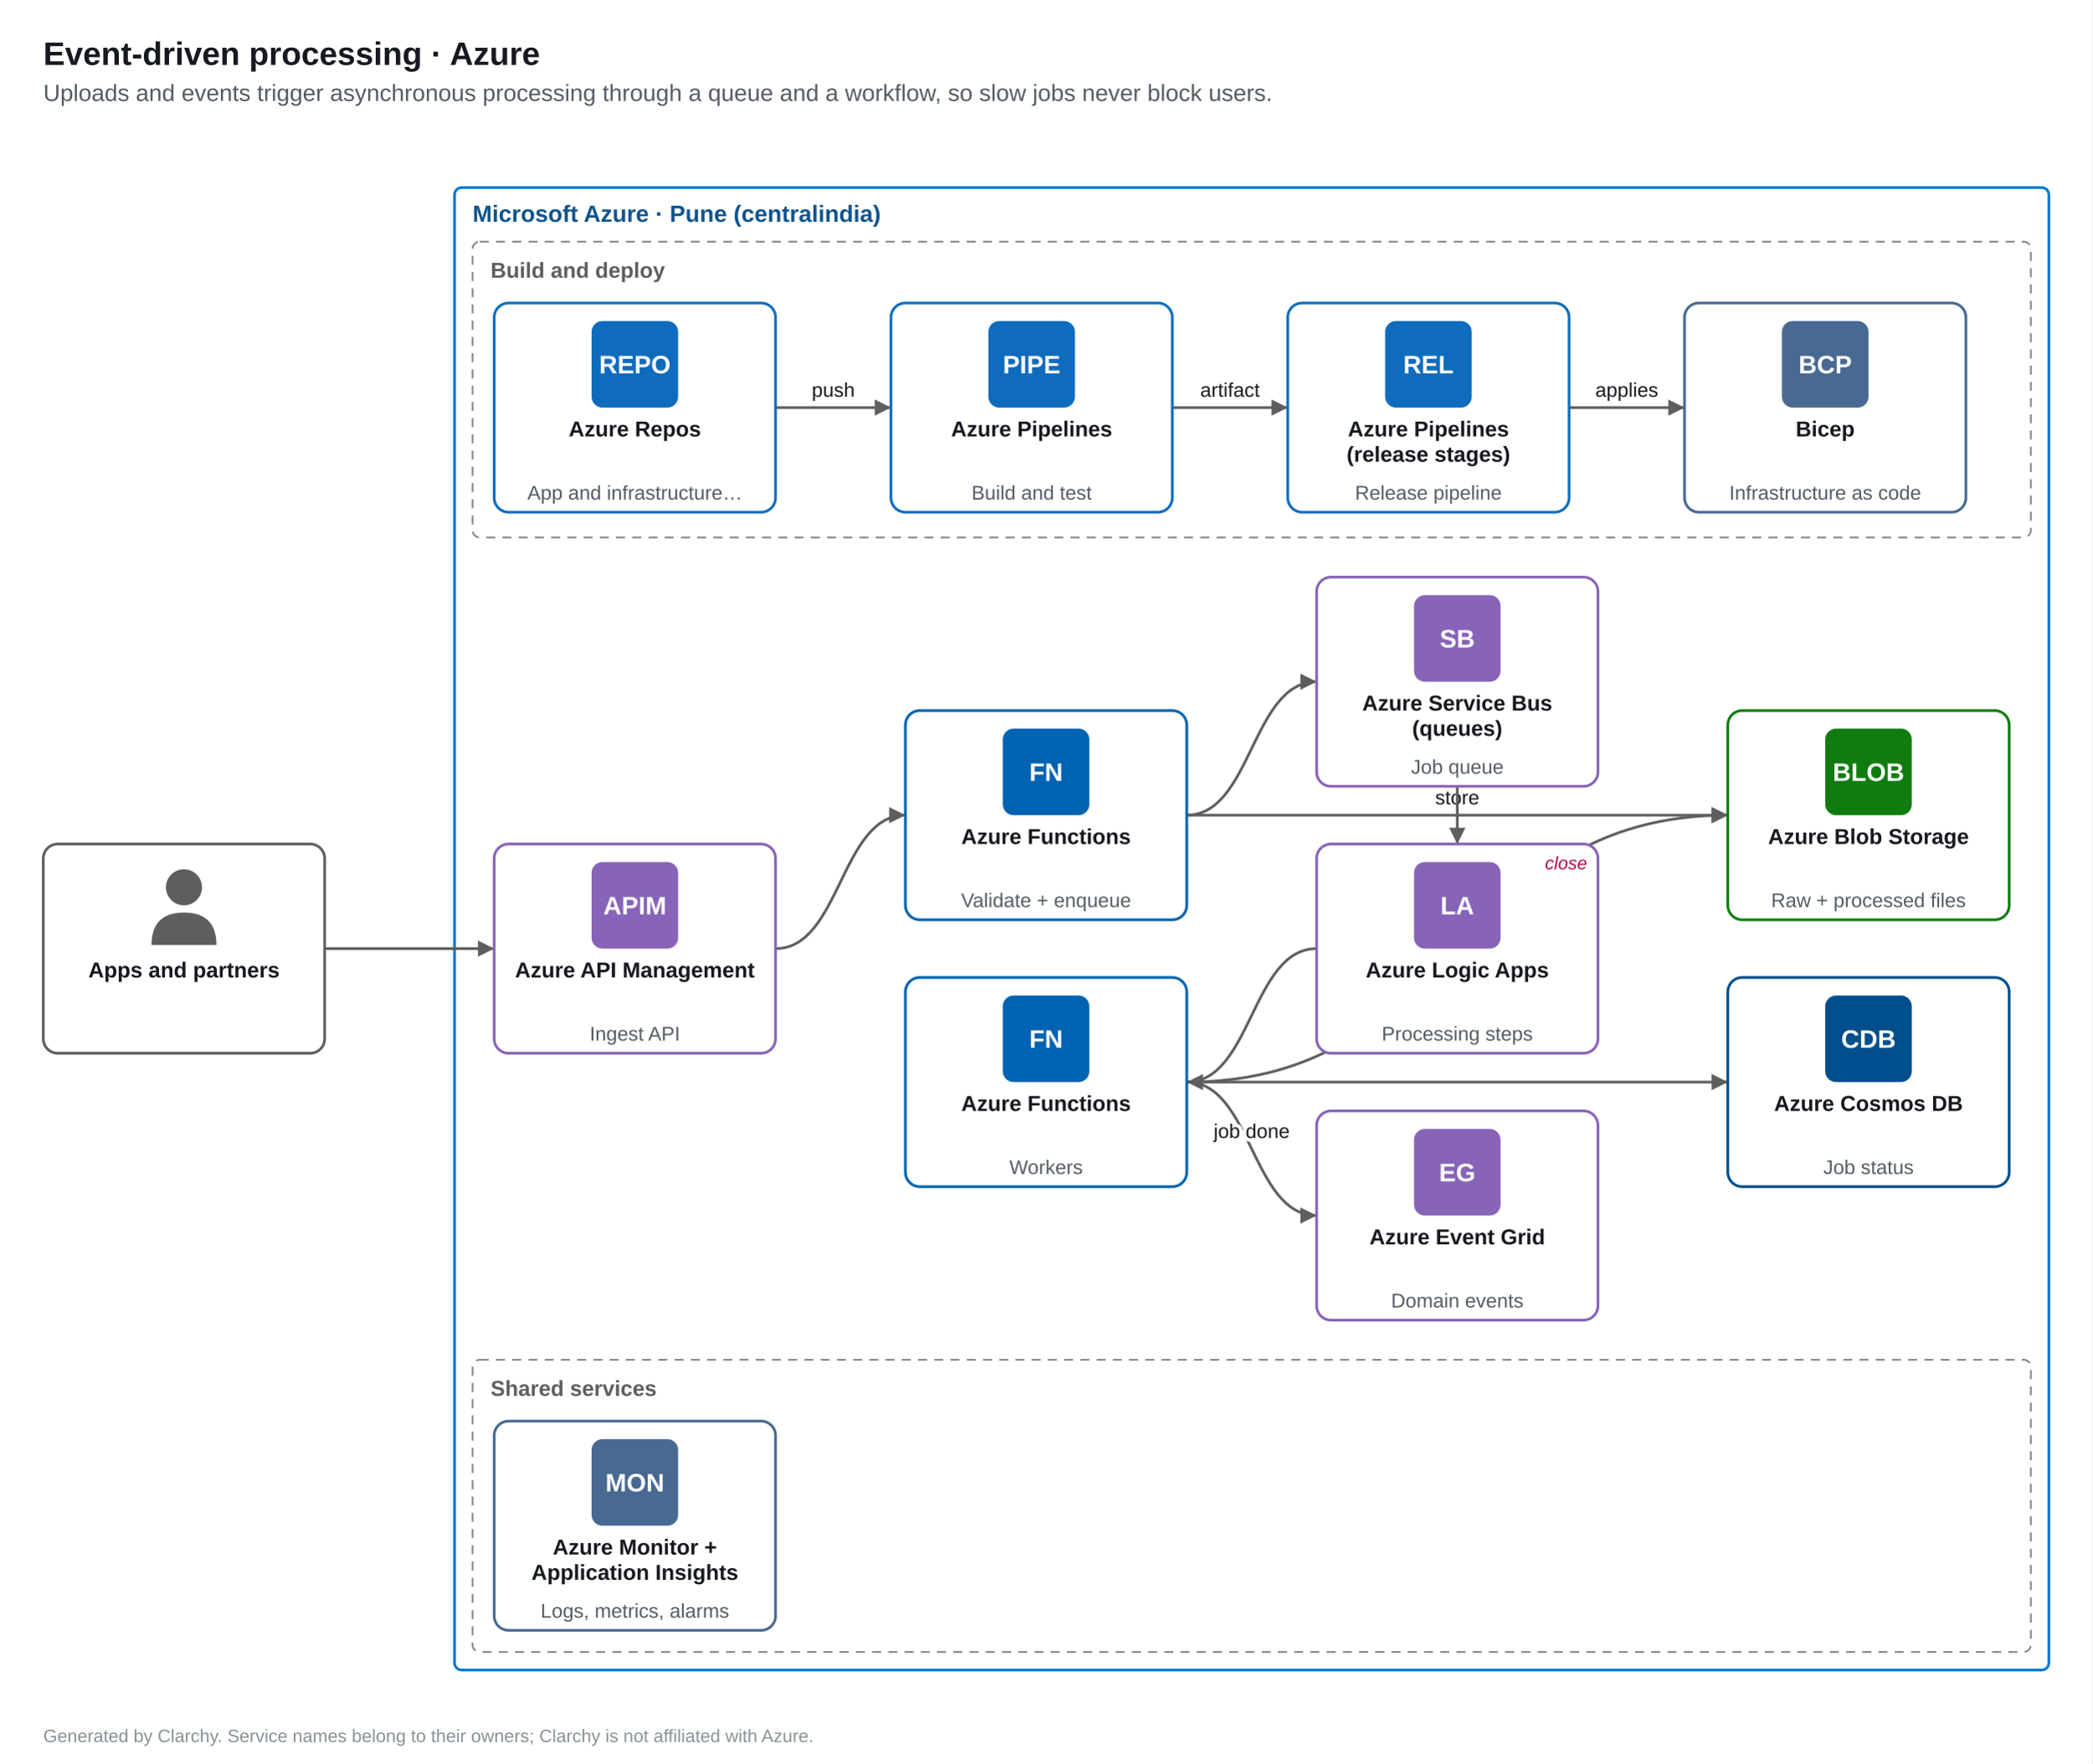
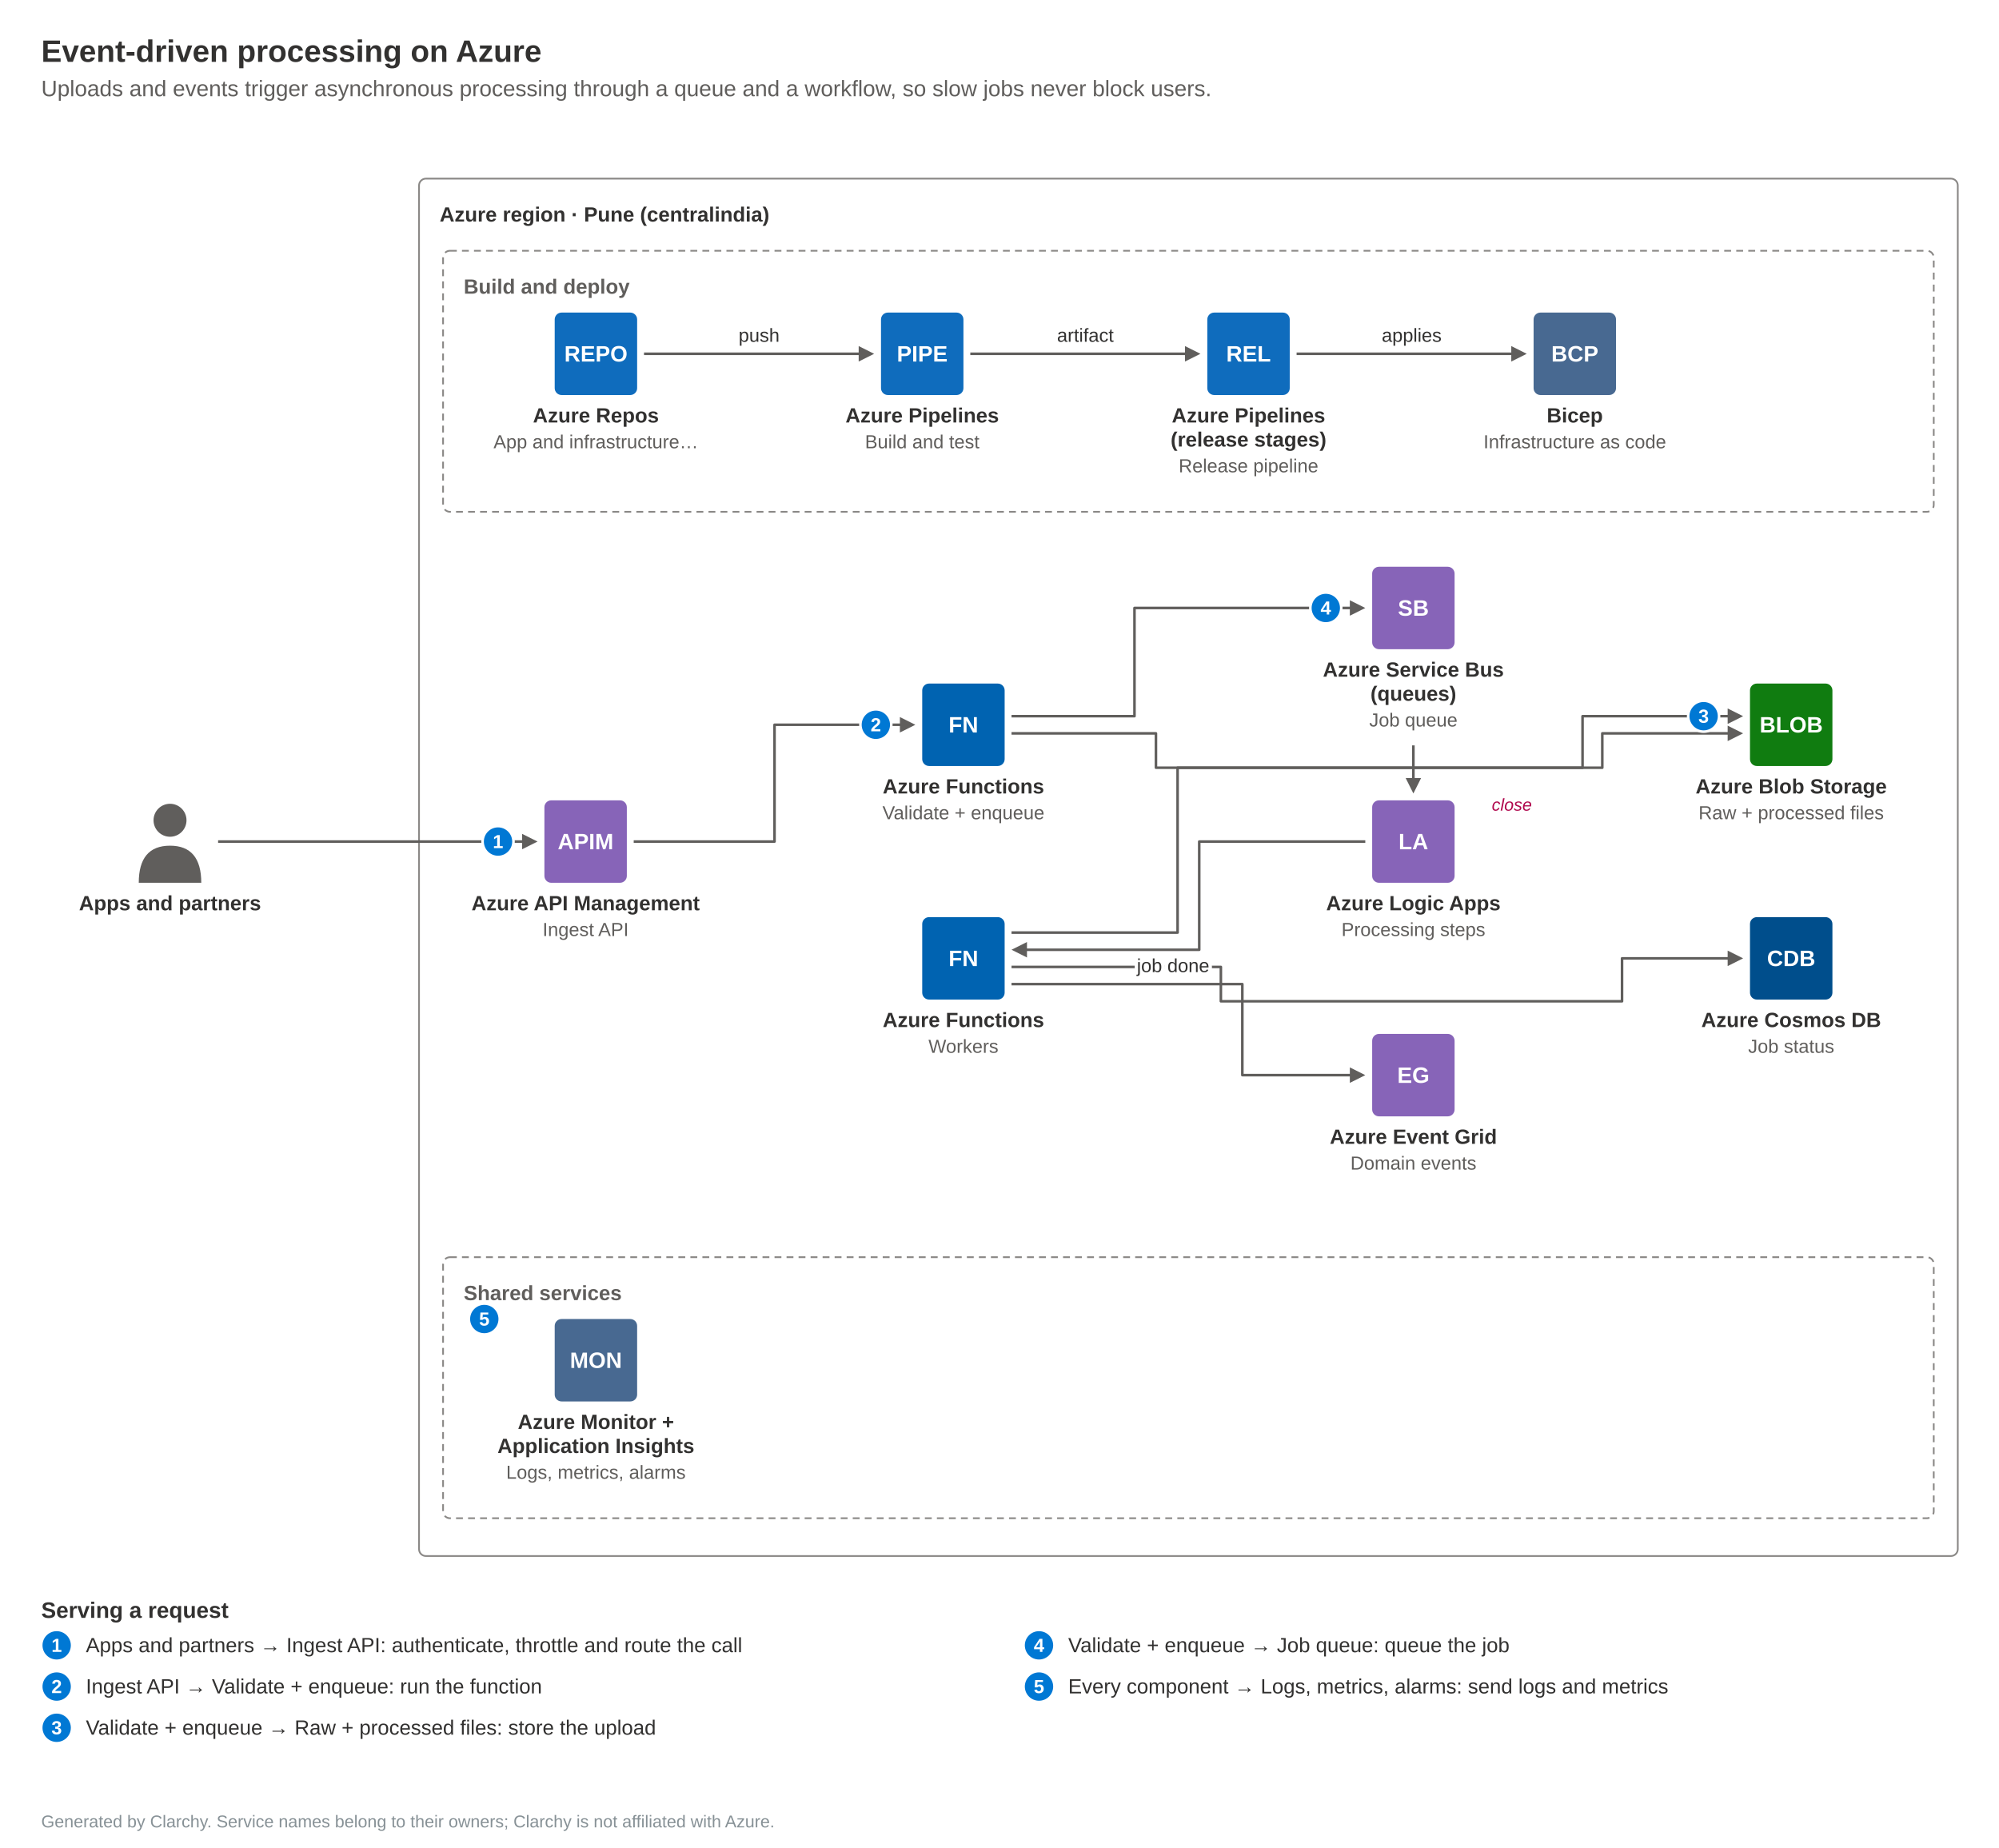
- <svg xmlns="http://www.w3.org/2000/svg" class="ca-diagram ca-azure" width="1160" height="978" viewBox="0 0 1160 978" role="img" data-body-top="80" data-body-bottom="950" aria-label="Event-driven processing on Azure">
+ <svg xmlns="http://www.w3.org/2000/svg" class="ca-diagram ca-azure" width="1164" height="1076" viewBox="0 0 1164 1076" role="img" data-body-top="80" data-body-bottom="1048" data-drawing-bottom="914" aria-label="Event-driven processing on Azure">
  <style>.ca-azure{font-family:'Segoe UI', 'Helvetica Neue', Arial, sans-serif}
.ca-azure .ca-bg{fill:#ffffff}
- .ca-azure .ca-title{font-size:18px;font-weight:600;fill:#16191f}
- .ca-azure .ca-subtitle{font-size:13px;fill:#545b64}
- .ca-azure .ca-cloud{fill:#FFFFFF;stroke:#0078D4;stroke-width:1.5;}
- .ca-azure .ca-cloud-label{font-size:13px;font-weight:600;fill:#0F548C}
- .ca-azure .ca-band{fill:none;stroke:#8A8886;stroke-dasharray:5 4}
- .ca-azure .ca-band-label{font-size:12px;font-weight:600;fill:#605E5C}
- .ca-azure .ca-node-box{fill:#ffffff;stroke-width:1.5}
- .ca-azure .ca-badge{font-size:14px;font-weight:700;fill:#ffffff}
- .ca-azure .ca-service{font-size:12px;font-weight:600;fill:#16191f}
- .ca-azure .ca-label{font-size:11px;fill:#545b64}
+ .ca-azure .ca-title{font-size:18px;font-weight:700;fill:#323130}
+ .ca-azure .ca-subtitle{font-size:13px;fill:#605E5C}
+ .ca-azure .ca-group-label{font-size:12px;font-weight:600;fill:#323130}
+ .ca-azure .ca-badge{font-size:13px;font-weight:700;fill:#ffffff}
+ .ca-azure .ca-service{font-size:12px;font-weight:600;fill:#323130}
+ .ca-azure .ca-label{font-size:11px;fill:#605E5C}
.ca-azure .ca-fidelity{font-size:10px;font-style:italic;fill:#b0084d}
- .ca-azure .ca-edge{fill:none;stroke:#605E5C;stroke-width:1.5}
+ .ca-azure .ca-edge{fill:none;stroke:#605E5C;stroke-width:1.5;stroke-linejoin:round}
.ca-azure .ca-arrow{fill:#605E5C}
- .ca-azure .ca-edge-label{font-size:11px;fill:#16191f;paint-order:stroke;stroke:#ffffff;stroke-width:4}
- .ca-azure .ca-footer{font-size:10px;fill:#879196}</style>
-   <rect class="ca-bg" width="1160" height="978" />
-   <text class="ca-title" x="24" y="36">Event-driven processing · Azure</text>
+ .ca-azure .ca-edge-label{font-size:11px;fill:#323130;paint-order:stroke;stroke:#ffffff;stroke-width:4;stroke-linejoin:round}
+ .ca-azure .ca-step circle{fill:#0078D4;stroke:#ffffff;stroke-width:1.5}
+ .ca-azure .ca-step text{font-size:11px;font-weight:700;fill:#ffffff}
+ .ca-azure .ca-steps-title{font-size:13px;font-weight:700;fill:#323130}
+ .ca-azure .ca-steps-text{font-size:12px;fill:#323130}
+ .ca-azure .ca-footer{font-size:10px;fill:#879196}
+ .ca-azure .ca-node-box{fill:transparent;stroke:transparent;stroke-width:1.5}
+ .ca-azure .ca-group-region{fill:none;stroke:#8A8886}
+ .ca-azure .ca-group-region-label{fill:#323130;font-weight:600}
+ .ca-azure .ca-group-vpc{fill:none;stroke:#0078D4}
+ .ca-azure .ca-group-vpc-label{fill:#323130;font-weight:600}
+ .ca-azure .ca-group-public{fill:#F3F9FD;stroke:#0078D4;stroke-dasharray:4 3}
+ .ca-azure .ca-group-public-label{fill:#323130;font-weight:600}
+ .ca-azure .ca-group-private{fill:#F3F9FD;stroke:#0078D4;stroke-dasharray:4 3}
+ .ca-azure .ca-group-private-label{fill:#323130;font-weight:600}
+ .ca-azure .ca-group-generic{fill:none;stroke:#8A8886;stroke-dasharray:4 3}
+ .ca-azure .ca-group-generic-label{fill:#605E5C;font-weight:600}</style>
+   <rect class="ca-bg" width="1164" height="1076" />
+   <text class="ca-title" x="24" y="36">Event-driven processing on Azure</text>
  <text class="ca-subtitle" x="24" y="56">Uploads and events trigger asynchronous processing through a queue and a workflow, so slow jobs never block users.</text>
-   <rect class="ca-cloud" x="252" y="104" width="884" height="822" rx="4" />
-   <text class="ca-cloud-label" x="262" y="123">Microsoft Azure · Pune (centralindia)</text>
-   <rect class="ca-band" x="262" y="134" width="864" height="164" rx="4" />
-   <text class="ca-band-label" x="272" y="154">Build and deploy</text>
-   <rect class="ca-band" x="262" y="754" width="864" height="162" rx="4" />
-   <text class="ca-band-label" x="272" y="774">Shared services</text>
-   <path class="ca-edge" data-from="producers" data-to="api" d="M180,526 C227,526 227,526 274,526" />
-   <polygon class="ca-arrow" data-from="producers" data-to="api" points="274,526 265,521.5 265,530.5" />
-   <path class="ca-edge" data-from="api" data-to="ingest" d="M430,526 C466,526 466,452 502,452" />
-   <polygon class="ca-arrow" data-from="api" data-to="ingest" points="502,452 493,447.5 493,456.5" />
-   <path class="ca-edge" data-from="ingest" data-to="raw" d="M658,452 C808,452 808,452 958,452" />
-   <polygon class="ca-arrow" data-from="ingest" data-to="raw" points="958,452 949,447.5 949,456.5" />
-   <text class="ca-edge-label" data-from="ingest" data-to="raw" x="808" y="446" text-anchor="middle">store</text>
-   <path class="ca-edge" data-from="ingest" data-to="queue" d="M658,452 C694,452 694,378 730,378" />
-   <polygon class="ca-arrow" data-from="ingest" data-to="queue" points="730,378 721,373.5 721,382.5" />
-   <path class="ca-edge" data-from="queue" data-to="workflow" d="M808,436 C808,452 808,452 808,468" />
-   <polygon class="ca-arrow" data-from="queue" data-to="workflow" points="808,468 803.5,459 812.5,459" />
-   <path class="ca-edge" data-from="workflow" data-to="workers" d="M730,526 C694,526 694,600 658,600" />
-   <polygon class="ca-arrow" data-from="workflow" data-to="workers" points="658,600 667,595.5 667,604.5" />
-   <path class="ca-edge" data-from="workers" data-to="raw" d="M658,600 C808,600 808,452 958,452" />
-   <polygon class="ca-arrow" data-from="workers" data-to="raw" points="958,452 949,447.5 949,456.5" />
-   <path class="ca-edge" data-from="workers" data-to="state" d="M658,600 C808,600 808,600 958,600" />
-   <polygon class="ca-arrow" data-from="workers" data-to="state" points="958,600 949,595.5 949,604.5" />
-   <path class="ca-edge" data-from="workers" data-to="events" d="M658,600 C694,600 694,674 730,674" />
-   <polygon class="ca-arrow" data-from="workers" data-to="events" points="730,674 721,669.5 721,678.5" />
-   <text class="ca-edge-label" data-from="workers" data-to="events" x="694" y="631" text-anchor="middle">job done</text>
-   <path class="ca-edge" data-from="repo" data-to="build" d="M430,226 C462,226 462,226 494,226" />
-   <polygon class="ca-arrow" data-from="repo" data-to="build" points="494,226 485,221.5 485,230.5" />
-   <text class="ca-edge-label" data-from="repo" data-to="build" x="462" y="220" text-anchor="middle">push</text>
-   <path class="ca-edge" data-from="build" data-to="deploy" d="M650,226 C682,226 682,226 714,226" />
-   <polygon class="ca-arrow" data-from="build" data-to="deploy" points="714,226 705,221.5 705,230.5" />
-   <text class="ca-edge-label" data-from="build" data-to="deploy" x="682" y="220" text-anchor="middle">artifact</text>
-   <path class="ca-edge" data-from="deploy" data-to="infra-code" d="M870,226 C902,226 902,226 934,226" />
-   <polygon class="ca-arrow" data-from="deploy" data-to="infra-code" points="934,226 925,221.5 925,230.5" />
-   <text class="ca-edge-label" data-from="deploy" data-to="infra-code" x="902" y="220" text-anchor="middle">applies</text>
+   <rect class="ca-group ca-group-region" x="244" y="104" width="896" height="802" rx="4" />
+   <text class="ca-group-label ca-group-region-label" x="256" y="129">Azure region · Pune (centralindia)</text>
+   <rect class="ca-group ca-group-generic" x="258" y="146" width="868" height="152" rx="4" />
+   <text class="ca-group-label ca-group-generic-label" x="270" y="171">Build and deploy</text>
+   <rect class="ca-group ca-group-generic" x="258" y="732" width="868" height="152" rx="4" />
+   <text class="ca-group-label ca-group-generic-label" x="270" y="757">Shared services</text>
+   <path class="ca-edge" data-from="producers" data-to="api" d="M127,490 L307,490" />
+   <polygon class="ca-arrow" data-from="producers" data-to="api" points="313,490 304,485.5 304,494.5" />
+   <path class="ca-edge" data-from="api" data-to="ingest" d="M369,490 L451,490 L451,422 L527,422" />
+   <polygon class="ca-arrow" data-from="api" data-to="ingest" points="533,422 524,417.5 524,426.5" />
+   <path class="ca-edge" data-from="ingest" data-to="raw" d="M589,427 L673.1,427 L673.1,447 L921.5,447 L921.5,417 L1009,417" />
+   <polygon class="ca-arrow" data-from="ingest" data-to="raw" points="1015,417 1006,412.5 1006,421.5" />
+   <path class="ca-edge" data-from="ingest" data-to="queue" d="M589,417 L660.6,417 L660.6,354 L789,354" />
+   <polygon class="ca-arrow" data-from="ingest" data-to="queue" points="795,354 786,349.5 786,358.5" />
+   <path class="ca-edge" data-from="queue" data-to="workflow" d="M823,434 L823,456" />
+   <polygon class="ca-arrow" data-from="queue" data-to="workflow" points="823,462 818.5,453 827.5,453" />
+   <path class="ca-edge" data-from="workflow" data-to="workers" d="M795,490 L698.3,490 L698.3,553 L595,553" />
+   <polygon class="ca-arrow" data-from="workflow" data-to="workers" points="589,553 598,548.5 598,557.5" />
+   <path class="ca-edge" data-from="workers" data-to="raw" d="M589,543 L685.7,543 L685.7,447 L933,447 L933,427 L1009,427" />
+   <polygon class="ca-arrow" data-from="workers" data-to="raw" points="1015,427 1006,422.5 1006,431.5" />
+   <path class="ca-edge" data-from="workers" data-to="state" d="M589,563 L710.9,563 L710.9,583 L944.5,583 L944.5,558 L1009,558" />
+   <polygon class="ca-arrow" data-from="workers" data-to="state" points="1015,558 1006,553.5 1006,562.5" />
+   <path class="ca-edge" data-from="workers" data-to="events" d="M589,573 L723.4,573 L723.4,626 L789,626" />
+   <polygon class="ca-arrow" data-from="workers" data-to="events" points="795,626 786,621.5 786,630.5" />
+   <text class="ca-edge-label" data-from="workers" data-to="events" x="683.1" y="566" text-anchor="middle">job done</text>
+   <path class="ca-edge" data-from="repo" data-to="build" d="M375,206 L503,206" />
+   <polygon class="ca-arrow" data-from="repo" data-to="build" points="509,206 500,201.5 500,210.5" />
+   <text class="ca-edge-label" data-from="repo" data-to="build" x="442" y="199" text-anchor="middle">push</text>
+   <path class="ca-edge" data-from="build" data-to="deploy" d="M565,206 L693,206" />
+   <polygon class="ca-arrow" data-from="build" data-to="deploy" points="699,206 690,201.5 690,210.5" />
+   <text class="ca-edge-label" data-from="build" data-to="deploy" x="632" y="199" text-anchor="middle">artifact</text>
+   <path class="ca-edge" data-from="deploy" data-to="infra-code" d="M755,206 L883,206" />
+   <polygon class="ca-arrow" data-from="deploy" data-to="infra-code" points="889,206 880,201.5 880,210.5" />
+   <text class="ca-edge-label" data-from="deploy" data-to="infra-code" x="822" y="199" text-anchor="middle">applies</text>
  <g class="node" data-id="producers" data-capability="client" data-stage="users">
-     <rect class="ca-node-box" x="24" y="468" width="156" height="116" rx="8" style="stroke:#605E5C" />
+     <rect class="ca-node-box" x="24" y="460" width="150" height="110" rx="4" />
    <g fill="#605E5C">
-       <circle cx="102" cy="492" r="10" />
-       <path d="M84,524 Q84,506 102,506 Q120,506 120,524 Z" />
+       <circle cx="99" cy="477.6" r="9.6" />
+       <path d="M80.8,514 Q80.8,492.4 99,492.4 Q117.2,492.4 117.2,514 Z" />
    </g>
-     <text class="ca-service" x="102" y="542" text-anchor="middle">Apps and partners</text>
+     <text class="ca-service" x="99" y="530" text-anchor="middle">Apps and partners</text>
  </g>
  <g class="node" data-id="api" data-capability="api-gateway" data-stage="serve">
-     <rect class="ca-node-box" x="274" y="468" width="156" height="116" rx="8" style="stroke:#8764B8" />
-     <rect x="328" y="478" width="48" height="48" rx="6" fill="#8764B8" />
-     <text class="ca-badge" x="352" y="507" text-anchor="middle">APIM</text>
-     <text class="ca-service" x="352" y="542" text-anchor="middle">Azure API Management</text>
-     <text class="ca-label" x="352" y="577" text-anchor="middle">Ingest API</text>
+     <rect class="ca-node-box" x="266" y="460" width="150" height="110" rx="4" />
+     <rect x="317" y="466" width="48" height="48" rx="4" fill="#8764B8" />
+     <text class="ca-badge" x="341" y="494.5" text-anchor="middle">APIM</text>
+     <text class="ca-service" x="341" y="530" text-anchor="middle">Azure API Management</text>
+     <text class="ca-label" x="341" y="545" text-anchor="middle">Ingest API</text>
  </g>
  <g class="node" data-id="ingest" data-capability="serverless-function" data-stage="run">
-     <rect class="ca-node-box" x="502" y="394" width="156" height="116" rx="8" style="stroke:#0063B1" />
-     <rect x="556" y="404" width="48" height="48" rx="6" fill="#0063B1" />
-     <text class="ca-badge" x="580" y="433" text-anchor="middle">FN</text>
-     <text class="ca-service" x="580" y="468" text-anchor="middle">Azure Functions</text>
-     <text class="ca-label" x="580" y="503" text-anchor="middle">Validate + enqueue</text>
+     <rect class="ca-node-box" x="486" y="392" width="150" height="110" rx="4" />
+     <rect x="537" y="398" width="48" height="48" rx="4" fill="#0063B1" />
+     <text class="ca-badge" x="561" y="426.5" text-anchor="middle">FN</text>
+     <text class="ca-service" x="561" y="462" text-anchor="middle">Azure Functions</text>
+     <text class="ca-label" x="561" y="477" text-anchor="middle">Validate + enqueue</text>
  </g>
  <g class="node" data-id="queue" data-capability="message-queue" data-stage="integrate">
-     <rect class="ca-node-box" x="730" y="320" width="156" height="116" rx="8" style="stroke:#8764B8" />
-     <rect x="784" y="330" width="48" height="48" rx="6" fill="#8764B8" />
-     <text class="ca-badge" x="808" y="359" text-anchor="middle">SB</text>
-     <text class="ca-service" x="808" y="394" text-anchor="middle">Azure Service Bus</text>
-     <text class="ca-service" x="808" y="408" text-anchor="middle">(queues)</text>
-     <text class="ca-label" x="808" y="429" text-anchor="middle">Job queue</text>
+     <rect class="ca-node-box" x="748" y="324" width="150" height="110" rx="4" />
+     <rect x="799" y="330" width="48" height="48" rx="4" fill="#8764B8" />
+     <text class="ca-badge" x="823" y="358.5" text-anchor="middle">SB</text>
+     <text class="ca-service" x="823" y="394" text-anchor="middle">Azure Service Bus</text>
+     <text class="ca-service" x="823" y="408" text-anchor="middle">(queues)</text>
+     <text class="ca-label" x="823" y="423" text-anchor="middle">Job queue</text>
  </g>
  <g class="node" data-id="events" data-capability="event-bus" data-stage="integrate">
-     <rect class="ca-node-box" x="730" y="616" width="156" height="116" rx="8" style="stroke:#8764B8" />
-     <rect x="784" y="626" width="48" height="48" rx="6" fill="#8764B8" />
-     <text class="ca-badge" x="808" y="655" text-anchor="middle">EG</text>
-     <text class="ca-service" x="808" y="690" text-anchor="middle">Azure Event Grid</text>
-     <text class="ca-label" x="808" y="725" text-anchor="middle">Domain events</text>
+     <rect class="ca-node-box" x="748" y="596" width="150" height="110" rx="4" />
+     <rect x="799" y="602" width="48" height="48" rx="4" fill="#8764B8" />
+     <text class="ca-badge" x="823" y="630.5" text-anchor="middle">EG</text>
+     <text class="ca-service" x="823" y="666" text-anchor="middle">Azure Event Grid</text>
+     <text class="ca-label" x="823" y="681" text-anchor="middle">Domain events</text>
  </g>
  <g class="node" data-id="workflow" data-capability="workflow" data-stage="integrate">
-     <rect class="ca-node-box" x="730" y="468" width="156" height="116" rx="8" style="stroke:#8764B8" />
-     <rect x="784" y="478" width="48" height="48" rx="6" fill="#8764B8" />
-     <text class="ca-badge" x="808" y="507" text-anchor="middle">LA</text>
-     <text class="ca-service" x="808" y="542" text-anchor="middle">Azure Logic Apps</text>
-     <text class="ca-label" x="808" y="577" text-anchor="middle">Processing steps</text>
-     <text class="ca-fidelity" x="880" y="482" text-anchor="end">close</text>
+     <rect class="ca-node-box" x="748" y="460" width="150" height="110" rx="4" />
+     <rect x="799" y="466" width="48" height="48" rx="4" fill="#8764B8" />
+     <text class="ca-badge" x="823" y="494.5" text-anchor="middle">LA</text>
+     <text class="ca-service" x="823" y="530" text-anchor="middle">Azure Logic Apps</text>
+     <text class="ca-label" x="823" y="545" text-anchor="middle">Processing steps</text>
+     <text class="ca-fidelity" x="892" y="472" text-anchor="end">close</text>
  </g>
  <g class="node" data-id="workers" data-capability="serverless-function" data-stage="run">
-     <rect class="ca-node-box" x="502" y="542" width="156" height="116" rx="8" style="stroke:#0063B1" />
-     <rect x="556" y="552" width="48" height="48" rx="6" fill="#0063B1" />
-     <text class="ca-badge" x="580" y="581" text-anchor="middle">FN</text>
-     <text class="ca-service" x="580" y="616" text-anchor="middle">Azure Functions</text>
-     <text class="ca-label" x="580" y="651" text-anchor="middle">Workers</text>
+     <rect class="ca-node-box" x="486" y="528" width="150" height="110" rx="4" />
+     <rect x="537" y="534" width="48" height="48" rx="4" fill="#0063B1" />
+     <text class="ca-badge" x="561" y="562.5" text-anchor="middle">FN</text>
+     <text class="ca-service" x="561" y="598" text-anchor="middle">Azure Functions</text>
+     <text class="ca-label" x="561" y="613" text-anchor="middle">Workers</text>
  </g>
  <g class="node" data-id="raw" data-capability="object-storage" data-stage="store">
-     <rect class="ca-node-box" x="958" y="394" width="156" height="116" rx="8" style="stroke:#107C10" />
-     <rect x="1012" y="404" width="48" height="48" rx="6" fill="#107C10" />
-     <text class="ca-badge" x="1036" y="433" text-anchor="middle">BLOB</text>
-     <text class="ca-service" x="1036" y="468" text-anchor="middle">Azure Blob Storage</text>
-     <text class="ca-label" x="1036" y="503" text-anchor="middle">Raw + processed files</text>
+     <rect class="ca-node-box" x="968" y="392" width="150" height="110" rx="4" />
+     <rect x="1019" y="398" width="48" height="48" rx="4" fill="#107C10" />
+     <text class="ca-badge" x="1043" y="426.5" text-anchor="middle">BLOB</text>
+     <text class="ca-service" x="1043" y="462" text-anchor="middle">Azure Blob Storage</text>
+     <text class="ca-label" x="1043" y="477" text-anchor="middle">Raw + processed files</text>
  </g>
  <g class="node" data-id="state" data-capability="key-value-db" data-stage="store">
-     <rect class="ca-node-box" x="958" y="542" width="156" height="116" rx="8" style="stroke:#004E8C" />
-     <rect x="1012" y="552" width="48" height="48" rx="6" fill="#004E8C" />
-     <text class="ca-badge" x="1036" y="581" text-anchor="middle">CDB</text>
-     <text class="ca-service" x="1036" y="616" text-anchor="middle">Azure Cosmos DB</text>
-     <text class="ca-label" x="1036" y="651" text-anchor="middle">Job status</text>
+     <rect class="ca-node-box" x="968" y="528" width="150" height="110" rx="4" />
+     <rect x="1019" y="534" width="48" height="48" rx="4" fill="#004E8C" />
+     <text class="ca-badge" x="1043" y="562.5" text-anchor="middle">CDB</text>
+     <text class="ca-service" x="1043" y="598" text-anchor="middle">Azure Cosmos DB</text>
+     <text class="ca-label" x="1043" y="613" text-anchor="middle">Job status</text>
  </g>
  <g class="node" data-id="logs" data-capability="monitoring" data-stage="operate">
-     <rect class="ca-node-box" x="274" y="788" width="156" height="116" rx="8" style="stroke:#486991" />
-     <rect x="328" y="798" width="48" height="48" rx="6" fill="#486991" />
-     <text class="ca-badge" x="352" y="827" text-anchor="middle">MON</text>
-     <text class="ca-service" x="352" y="862" text-anchor="middle">Azure Monitor +</text>
-     <text class="ca-service" x="352" y="876" text-anchor="middle">Application Insights</text>
-     <text class="ca-label" x="352" y="897" text-anchor="middle">Logs, metrics, alarms</text>
+     <rect class="ca-node-box" x="272" y="762" width="150" height="110" rx="4" />
+     <rect x="323" y="768" width="48" height="48" rx="4" fill="#486991" />
+     <text class="ca-badge" x="347" y="796.5" text-anchor="middle">MON</text>
+     <text class="ca-service" x="347" y="832" text-anchor="middle">Azure Monitor +</text>
+     <text class="ca-service" x="347" y="846" text-anchor="middle">Application Insights</text>
+     <text class="ca-label" x="347" y="861" text-anchor="middle">Logs, metrics, alarms</text>
  </g>
  <g class="node" data-id="repo" data-capability="source-control" data-stage="code">
-     <rect class="ca-node-box" x="274" y="168" width="156" height="116" rx="8" style="stroke:#0F6CBD" />
-     <rect x="328" y="178" width="48" height="48" rx="6" fill="#0F6CBD" />
-     <text class="ca-badge" x="352" y="207" text-anchor="middle">REPO</text>
-     <text class="ca-service" x="352" y="242" text-anchor="middle">Azure Repos</text>
-     <text class="ca-label" x="352" y="277" text-anchor="middle">App and infrastructure…</text>
+     <rect class="ca-node-box" x="272" y="176" width="150" height="110" rx="4" />
+     <rect x="323" y="182" width="48" height="48" rx="4" fill="#0F6CBD" />
+     <text class="ca-badge" x="347" y="210.5" text-anchor="middle">REPO</text>
+     <text class="ca-service" x="347" y="246" text-anchor="middle">Azure Repos</text>
+     <text class="ca-label" x="347" y="261" text-anchor="middle">App and infrastructure…</text>
  </g>
  <g class="node" data-id="build" data-capability="ci-build" data-stage="build">
-     <rect class="ca-node-box" x="494" y="168" width="156" height="116" rx="8" style="stroke:#0F6CBD" />
-     <rect x="548" y="178" width="48" height="48" rx="6" fill="#0F6CBD" />
-     <text class="ca-badge" x="572" y="207" text-anchor="middle">PIPE</text>
-     <text class="ca-service" x="572" y="242" text-anchor="middle">Azure Pipelines</text>
-     <text class="ca-label" x="572" y="277" text-anchor="middle">Build and test</text>
+     <rect class="ca-node-box" x="462" y="176" width="150" height="110" rx="4" />
+     <rect x="513" y="182" width="48" height="48" rx="4" fill="#0F6CBD" />
+     <text class="ca-badge" x="537" y="210.5" text-anchor="middle">PIPE</text>
+     <text class="ca-service" x="537" y="246" text-anchor="middle">Azure Pipelines</text>
+     <text class="ca-label" x="537" y="261" text-anchor="middle">Build and test</text>
  </g>
  <g class="node" data-id="deploy" data-capability="cd-deploy" data-stage="ship">
-     <rect class="ca-node-box" x="714" y="168" width="156" height="116" rx="8" style="stroke:#0F6CBD" />
-     <rect x="768" y="178" width="48" height="48" rx="6" fill="#0F6CBD" />
-     <text class="ca-badge" x="792" y="207" text-anchor="middle">REL</text>
-     <text class="ca-service" x="792" y="242" text-anchor="middle">Azure Pipelines</text>
-     <text class="ca-service" x="792" y="256" text-anchor="middle">(release stages)</text>
-     <text class="ca-label" x="792" y="277" text-anchor="middle">Release pipeline</text>
+     <rect class="ca-node-box" x="652" y="176" width="150" height="110" rx="4" />
+     <rect x="703" y="182" width="48" height="48" rx="4" fill="#0F6CBD" />
+     <text class="ca-badge" x="727" y="210.5" text-anchor="middle">REL</text>
+     <text class="ca-service" x="727" y="246" text-anchor="middle">Azure Pipelines</text>
+     <text class="ca-service" x="727" y="260" text-anchor="middle">(release stages)</text>
+     <text class="ca-label" x="727" y="275" text-anchor="middle">Release pipeline</text>
  </g>
  <g class="node" data-id="infra-code" data-capability="iac" data-stage="code">
-     <rect class="ca-node-box" x="934" y="168" width="156" height="116" rx="8" style="stroke:#486991" />
-     <rect x="988" y="178" width="48" height="48" rx="6" fill="#486991" />
-     <text class="ca-badge" x="1012" y="207" text-anchor="middle">BCP</text>
-     <text class="ca-service" x="1012" y="242" text-anchor="middle">Bicep</text>
-     <text class="ca-label" x="1012" y="277" text-anchor="middle">Infrastructure as code</text>
-   </g>
-   <text class="ca-footer" x="24" y="966">Generated by Clarchy. Service names belong to their owners; Clarchy is not affiliated with Azure.</text>
+     <rect class="ca-node-box" x="842" y="176" width="150" height="110" rx="4" />
+     <rect x="893" y="182" width="48" height="48" rx="4" fill="#486991" />
+     <text class="ca-badge" x="917" y="210.5" text-anchor="middle">BCP</text>
+     <text class="ca-service" x="917" y="246" text-anchor="middle">Bicep</text>
+     <text class="ca-label" x="917" y="261" text-anchor="middle">Infrastructure as code</text>
+   </g>
+   <g class="ca-step" data-step="1">
+     <circle cx="290" cy="490" r="9" />
+     <text x="290" y="493.8" text-anchor="middle">1</text>
+   </g>
+   <g class="ca-step" data-step="2">
+     <circle cx="510" cy="422" r="9" />
+     <text x="510" y="425.8" text-anchor="middle">2</text>
+   </g>
+   <g class="ca-step" data-step="3">
+     <circle cx="992" cy="417" r="9" />
+     <text x="992" y="420.8" text-anchor="middle">3</text>
+   </g>
+   <g class="ca-step" data-step="4">
+     <circle cx="772" cy="354" r="9" />
+     <text x="772" y="357.8" text-anchor="middle">4</text>
+   </g>
+   <g class="ca-step" data-step="5">
+     <circle cx="282" cy="768" r="9" />
+     <text x="282" y="771.8" text-anchor="middle">5</text>
+   </g>
+   <text class="ca-steps-title" x="24" y="942">Serving a request</text>
+   <g class="ca-step" data-step="1">
+     <circle cx="33" cy="958" r="9" />
+     <text x="33" y="961.8" text-anchor="middle">1</text>
+   </g>
+   <text class="ca-steps-text" x="50" y="962">Apps and partners → Ingest API: authenticate, throttle and route the call</text>
+   <g class="ca-step" data-step="2">
+     <circle cx="33" cy="982" r="9" />
+     <text x="33" y="985.8" text-anchor="middle">2</text>
+   </g>
+   <text class="ca-steps-text" x="50" y="986">Ingest API → Validate + enqueue: run the function</text>
+   <g class="ca-step" data-step="3">
+     <circle cx="33" cy="1006" r="9" />
+     <text x="33" y="1009.8" text-anchor="middle">3</text>
+   </g>
+   <text class="ca-steps-text" x="50" y="1010">Validate + enqueue → Raw + processed files: store the upload</text>
+   <g class="ca-step" data-step="4">
+     <circle cx="605" cy="958" r="9" />
+     <text x="605" y="961.8" text-anchor="middle">4</text>
+   </g>
+   <text class="ca-steps-text" x="622" y="962">Validate + enqueue → Job queue: queue the job</text>
+   <g class="ca-step" data-step="5">
+     <circle cx="605" cy="982" r="9" />
+     <text x="605" y="985.8" text-anchor="middle">5</text>
+   </g>
+   <text class="ca-steps-text" x="622" y="986">Every component → Logs, metrics, alarms: send logs and metrics</text>
+   <text class="ca-footer" x="24" y="1064">Generated by Clarchy. Service names belong to their owners; Clarchy is not affiliated with Azure.</text>
</svg>
